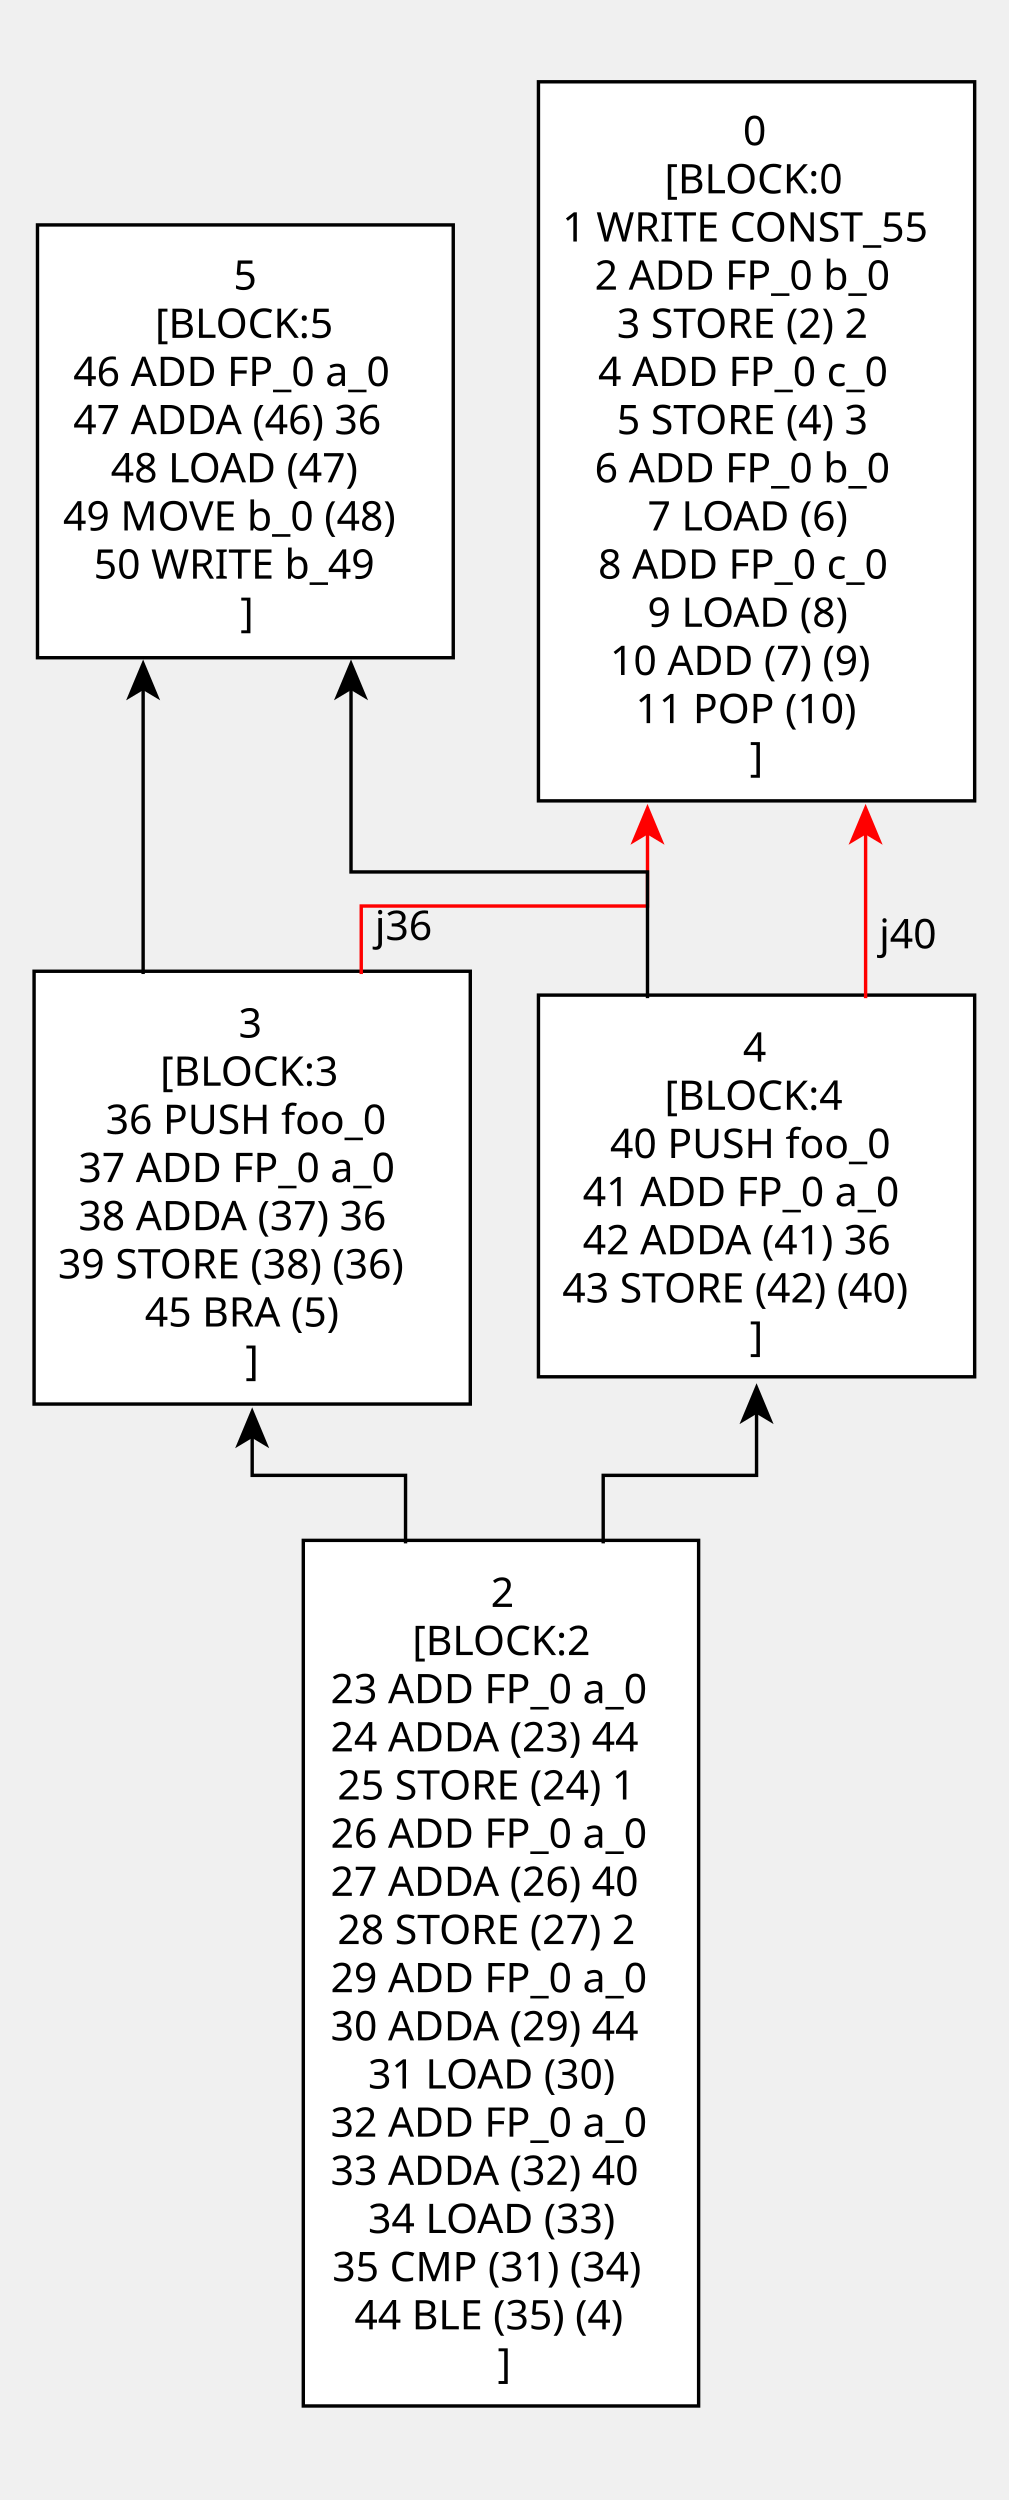
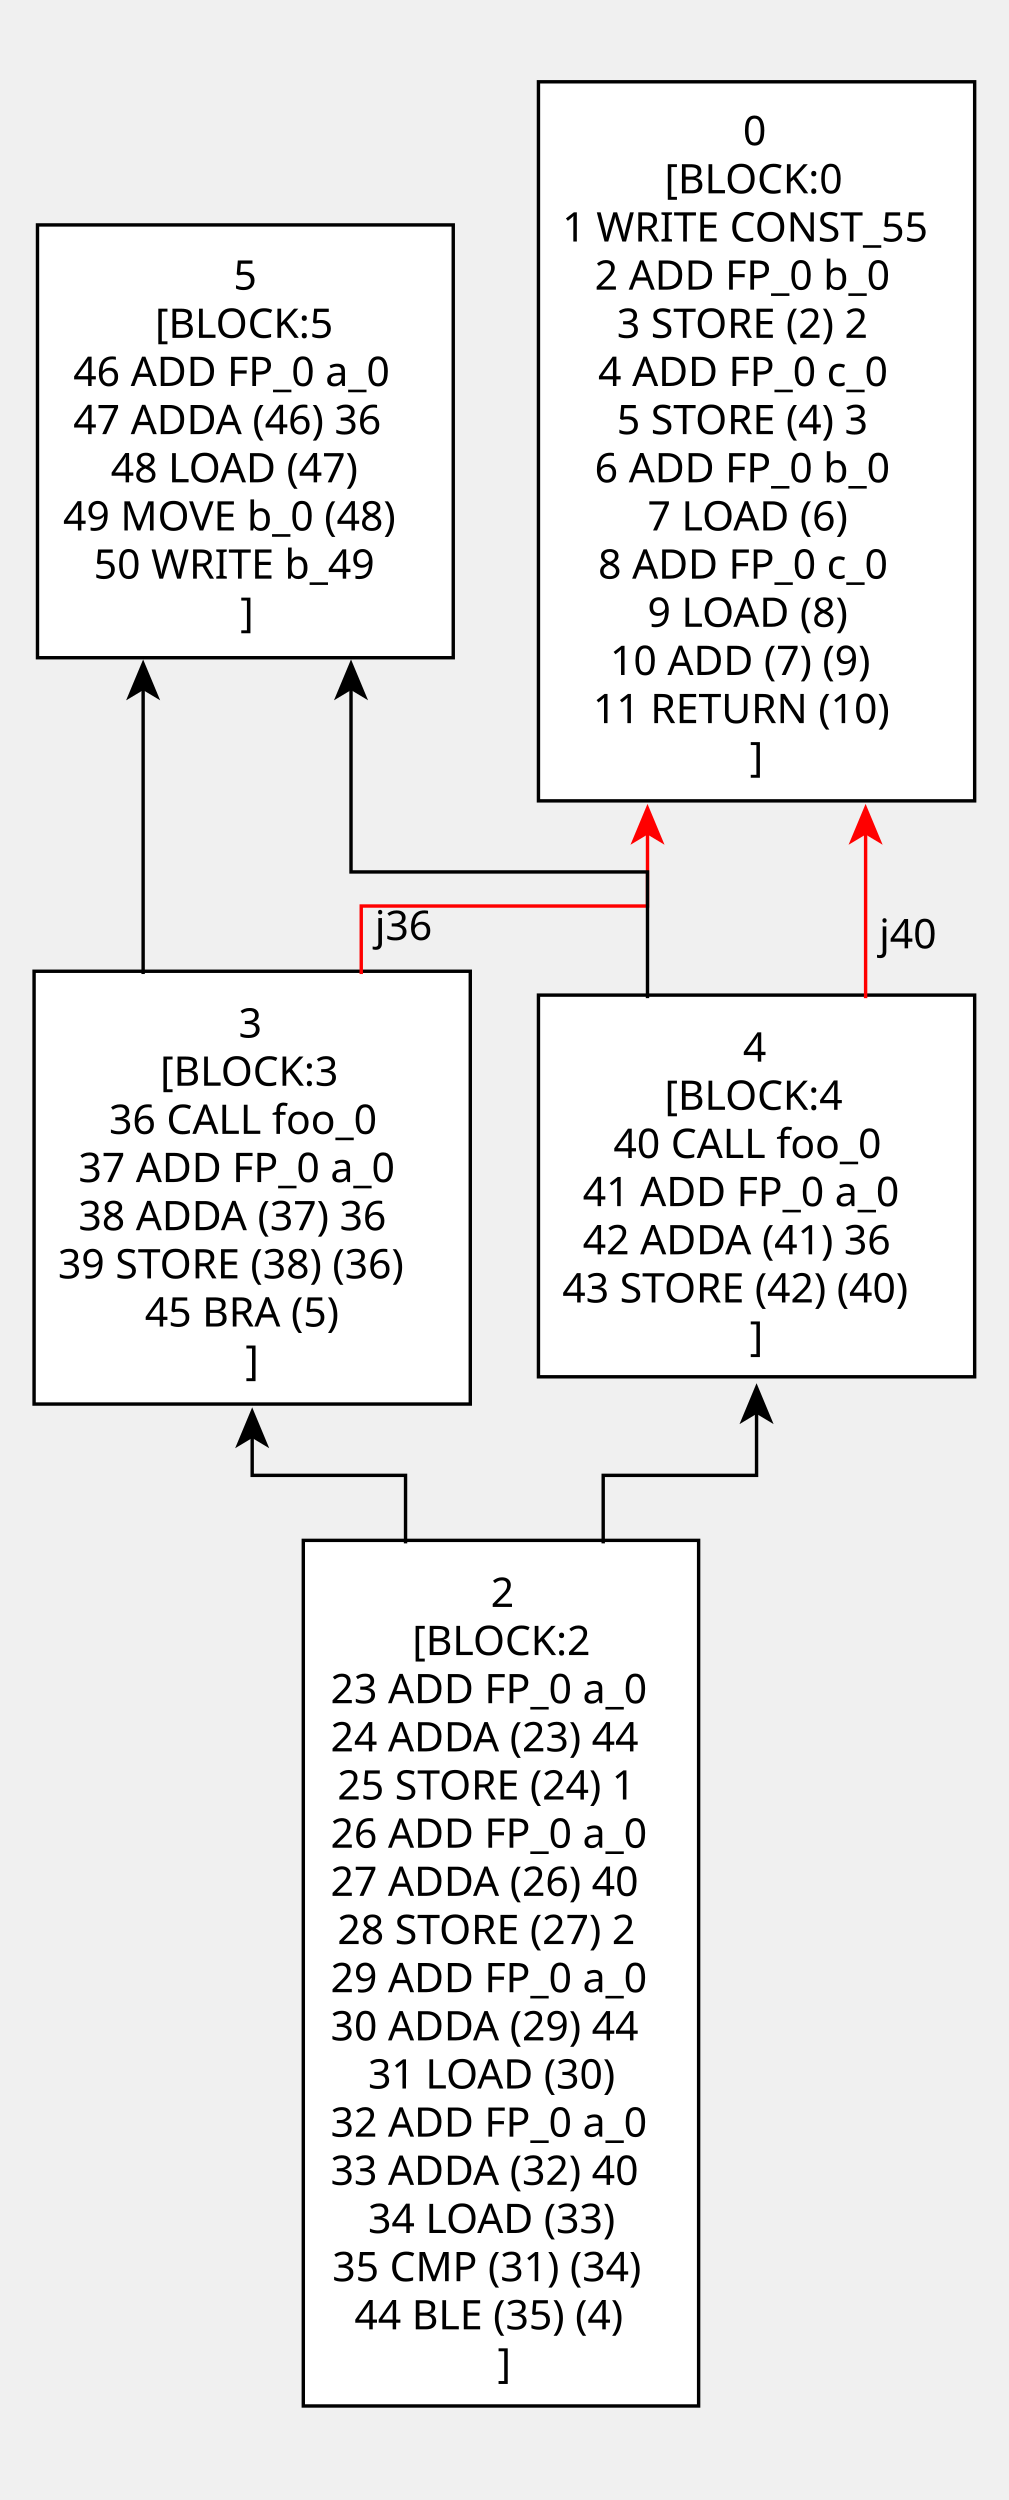
<svg xmlns="http://www.w3.org/2000/svg" fill-opacity="1" color-rendering="auto" color-interpolation="auto" stroke="black" text-rendering="auto" stroke-linecap="square" width="276" stroke-miterlimit="10" stroke-opacity="1" shape-rendering="auto" fill="black" stroke-dasharray="none" font-weight="normal" stroke-width="1" height="684" font-family="'Dialog'" font-style="normal" stroke-linejoin="miter" font-size="12" stroke-dashoffset="0" image-rendering="auto">
  <defs id="genericDefs" />
  <g>
    <defs id="defs1">
      <clipPath clipPathUnits="userSpaceOnUse" id="clipPath1">
        <path d="M0 0 L276 0 L276 684 L0 684 L0 0 Z" />
      </clipPath>
    </defs>
    <g id="y.node.0">
      <g fill="white" transform="matrix(0.9324,0,0,0.9324,9.3243,22.3784)" stroke="white">
        <rect width="116" x="79" height="254" y="428" stroke="none" />
      </g>
      <g transform="matrix(0.9324,0,0,0.9324,9.3243,22.3784)">
        <rect fill="none" width="116" x="79" height="254" y="428" />
      </g>
      <g id="bla">
        <g font-family="sans-serif" transform="matrix(0.9324,0,0,0.9324,9.3243,22.3784)">
          <text xml:space="preserve" x="134" y="447.523" stroke="none">2</text>
          <text xml:space="preserve" x="111" y="461.656" stroke="none">[BLOCK:2</text>
          <text xml:space="preserve" x="87" y="475.789" stroke="none">23 ADD FP_0 a_0</text>
          <text xml:space="preserve" x="87" y="489.922" stroke="none">24 ADDA (23) 44</text>
          <text xml:space="preserve" x="89" y="504.055" stroke="none">25 STORE (24) 1</text>
          <text xml:space="preserve" x="87" y="518.188" stroke="none">26 ADD FP_0 a_0</text>
          <text xml:space="preserve" x="87" y="532.32" stroke="none">27 ADDA (26) 40</text>
          <text xml:space="preserve" x="89" y="546.453" stroke="none">28 STORE (27) 2</text>
          <text xml:space="preserve" x="87" y="560.586" stroke="none">29 ADD FP_0 a_0</text>
          <text xml:space="preserve" x="87" y="574.719" stroke="none">30 ADDA (29) 44</text>
          <text xml:space="preserve" x="98" y="588.852" stroke="none">31 LOAD (30)</text>
          <text xml:space="preserve" x="87" y="602.984" stroke="none">32 ADD FP_0 a_0</text>
          <text xml:space="preserve" x="87" y="617.117" stroke="none">33 ADDA (32) 40</text>
          <text xml:space="preserve" x="98" y="631.25" stroke="none">34 LOAD (33)</text>
          <text xml:space="preserve" x="87.5" y="645.383" stroke="none">35 CMP (31) (34)</text>
          <text xml:space="preserve" x="94" y="659.516" stroke="none">44 BLE (35) (4)</text>
          <text xml:space="preserve" x="136" y="673.648" stroke="none">]</text>
        </g>
      </g>
    </g>
    <g id="y.node.1">
      <g fill="white" transform="matrix(0.9324,0,0,0.9324,9.3243,22.3784)" stroke="white">
        <rect width="128" x="0" height="127" y="261" stroke="none" />
        <rect x="0" y="261" fill="none" width="128" height="127" stroke="black" />
      </g>
      <g id="bla">
        <g font-family="sans-serif" transform="matrix(0.9324,0,0,0.9324,9.3243,22.3784)">
          <text xml:space="preserve" x="60" y="280.461" stroke="none">3</text>
          <text xml:space="preserve" x="37" y="294.594" stroke="none">[BLOCK:3</text>
-           <text xml:space="preserve" x="21" y="308.727" stroke="none">36 PUSH foo_0</text>
+           <text xml:space="preserve" x="22" y="308.727" stroke="none">36 CALL foo_0</text>
          <text xml:space="preserve" x="13" y="322.859" stroke="none">37 ADD FP_0 a_0</text>
          <text xml:space="preserve" x="13" y="336.992" stroke="none">38 ADDA (37) 36</text>
          <text xml:space="preserve" x="7" y="351.125" stroke="none">39 STORE (38) (36)</text>
          <text xml:space="preserve" x="32.5" y="365.258" stroke="none">45 BRA (5)</text>
          <text xml:space="preserve" x="62" y="379.391" stroke="none">]</text>
        </g>
      </g>
    </g>
    <g id="y.node.2">
      <g fill="white" transform="matrix(0.9324,0,0,0.9324,9.3243,22.3784)" stroke="white">
        <rect width="128" x="148" height="112" y="268" stroke="none" />
        <rect x="148" y="268" fill="none" width="128" height="112" stroke="black" />
      </g>
      <g id="bla">
        <g font-family="sans-serif" transform="matrix(0.9324,0,0,0.9324,9.3243,22.3784)">
          <text xml:space="preserve" x="208" y="287.527" stroke="none">4</text>
          <text xml:space="preserve" x="185" y="301.66" stroke="none">[BLOCK:4</text>
-           <text xml:space="preserve" x="169" y="315.793" stroke="none">40 PUSH foo_0</text>
+           <text xml:space="preserve" x="170" y="315.793" stroke="none">40 CALL foo_0</text>
          <text xml:space="preserve" x="161" y="329.926" stroke="none">41 ADD FP_0 a_0</text>
          <text xml:space="preserve" x="161" y="344.059" stroke="none">42 ADDA (41) 36</text>
          <text xml:space="preserve" x="155" y="358.191" stroke="none">43 STORE (42) (40)</text>
          <text xml:space="preserve" x="210" y="372.324" stroke="none">]</text>
        </g>
      </g>
    </g>
    <g id="y.node.3">
      <g fill="white" transform="matrix(0.9324,0,0,0.9324,9.3243,22.3784)" stroke="white">
        <rect width="122" x="1" height="127" y="42" stroke="none" />
        <rect x="1" y="42" fill="none" width="122" height="127" stroke="black" />
      </g>
      <g id="bla">
        <g font-family="sans-serif" transform="matrix(0.9324,0,0,0.9324,9.3243,22.3784)">
          <text xml:space="preserve" x="58.5" y="61" stroke="none">5</text>
          <text xml:space="preserve" x="35.5" y="75.133" stroke="none">[BLOCK:5</text>
          <text xml:space="preserve" x="11.5" y="89.266" stroke="none">46 ADD FP_0 a_0</text>
          <text xml:space="preserve" x="11.5" y="103.398" stroke="none">47 ADDA (46) 36</text>
          <text xml:space="preserve" x="22.5" y="117.531" stroke="none">48 LOAD (47)</text>
          <text xml:space="preserve" x="8.5" y="131.664" stroke="none">49 MOVE b_0 (48)</text>
          <text xml:space="preserve" x="17.5" y="145.797" stroke="none">50 WRITE b_49</text>
          <text xml:space="preserve" x="60.5" y="159.93" stroke="none">]</text>
        </g>
      </g>
    </g>
    <g id="y.node.4">
      <g fill="white" transform="matrix(0.9324,0,0,0.9324,9.3243,22.3784)" stroke="white">
        <rect width="128" x="148" height="211" y="0" stroke="none" />
        <rect x="148" y="0" fill="none" width="128" height="211" stroke="black" />
      </g>
      <g id="bla">
        <g font-family="sans-serif" transform="matrix(0.9324,0,0,0.9324,9.3243,22.3784)">
          <text xml:space="preserve" x="208" y="18.602" stroke="none">0</text>
          <text xml:space="preserve" x="185" y="32.734" stroke="none">[BLOCK:0</text>
          <text xml:space="preserve" x="155" y="46.867" stroke="none">1 WRITE CONST_55</text>
          <text xml:space="preserve" x="164.5" y="61" stroke="none">2 ADD FP_0 b_0</text>
          <text xml:space="preserve" x="171" y="75.133" stroke="none">3 STORE (2) 2</text>
          <text xml:space="preserve" x="165.5" y="89.266" stroke="none">4 ADD FP_0 c_0</text>
          <text xml:space="preserve" x="171" y="103.398" stroke="none">5 STORE (4) 3</text>
          <text xml:space="preserve" x="164.5" y="117.531" stroke="none">6 ADD FP_0 b_0</text>
          <text xml:space="preserve" x="180" y="131.664" stroke="none">7 LOAD (6)</text>
          <text xml:space="preserve" x="165.5" y="145.797" stroke="none">8 ADD FP_0 c_0</text>
          <text xml:space="preserve" x="180" y="159.93" stroke="none">9 LOAD (8)</text>
          <text xml:space="preserve" x="169" y="174.062" stroke="none">10 ADD (7) (9)</text>
-           <text xml:space="preserve" x="176.5" y="188.195" stroke="none">11 POP (10)</text>
+           <text xml:space="preserve" x="164" y="188.195" stroke="none">11 RETURN (10)</text>
          <text xml:space="preserve" x="210" y="202.328" stroke="none">]</text>
        </g>
      </g>
    </g>
    <g id="y.edge.0">
      <g stroke-miterlimit="1.45" transform="matrix(0.9324,0,0,0.9324,9.3243,22.3784)" stroke-linecap="butt">
        <path fill="none" d="M109 428.883 L109 408.922 L64 408.922 L64 396.961" />
        <path d="M64 388.961 L59 400.961 L64 397.961 L69 400.961 Z" stroke="none" />
      </g>
    </g>
    <g id="y.edge.1">
      <g stroke-miterlimit="1.45" transform="matrix(0.9324,0,0,0.9324,9.3243,22.3784)" stroke-linecap="butt">
        <path fill="none" d="M167 428.883 L167 408.922 L212 408.922 L212 389.882" />
        <path d="M212 381.882 L207 393.882 L212 390.882 L217 393.882 Z" stroke="none" />
      </g>
    </g>
    <g id="y.edge.2">
      <g stroke-miterlimit="1.45" transform="matrix(0.9324,0,0,0.9324,9.3243,22.3784)" stroke-linecap="butt">
        <path fill="none" d="M32 261.814 L32 177.506" />
        <path d="M32 169.506 L27 181.506 L32 178.506 L37 181.506 Z" stroke="none" />
      </g>
    </g>
    <g id="y.edge.3">
      <g fill="red" stroke-miterlimit="1.45" transform="matrix(0.9324,0,0,0.9324,9.3243,22.3784)" stroke-linecap="butt" stroke="red">
        <path fill="none" d="M96 261.82 L96 241.859 L180 241.859 L180 219.889" />
        <path d="M180 211.889 L175 223.889 L180 220.889 L185 223.889 Z" stroke="none" />
      </g>
      <g>
        <g stroke-miterlimit="1.45" font-family="sans-serif" transform="matrix(0.9324,0,0,0.9324,9.3243,22.3784)" stroke-linecap="butt">
          <text xml:space="preserve" x="100" y="251.832" stroke="none">j36</text>
        </g>
      </g>
    </g>
    <g id="y.edge.4">
      <g stroke-miterlimit="1.45" transform="matrix(0.9324,0,0,0.9324,9.3243,22.3784)" stroke-linecap="butt">
        <path fill="none" d="M180 268.89 L180 231.859 L93 231.859 L93 177.491" />
        <path d="M93 169.491 L88 181.491 L93 178.491 L98 181.491 Z" stroke="none" />
      </g>
    </g>
    <g id="y.edge.5">
      <g fill="red" stroke-miterlimit="1.45" transform="matrix(0.9324,0,0,0.9324,9.3243,22.3784)" stroke-linecap="butt" stroke="red">
        <path fill="none" d="M244 268.898 L244 219.887" />
        <path d="M244 211.887 L239 223.887 L244 220.887 L249 223.887 Z" stroke="none" />
      </g>
      <g>
        <g stroke-miterlimit="1.45" font-family="sans-serif" transform="matrix(0.9324,0,0,0.9324,9.3243,22.3784)" stroke-linecap="butt">
          <text xml:space="preserve" x="248" y="254.269" stroke="none">j40</text>
        </g>
      </g>
    </g>
  </g>
</svg>
